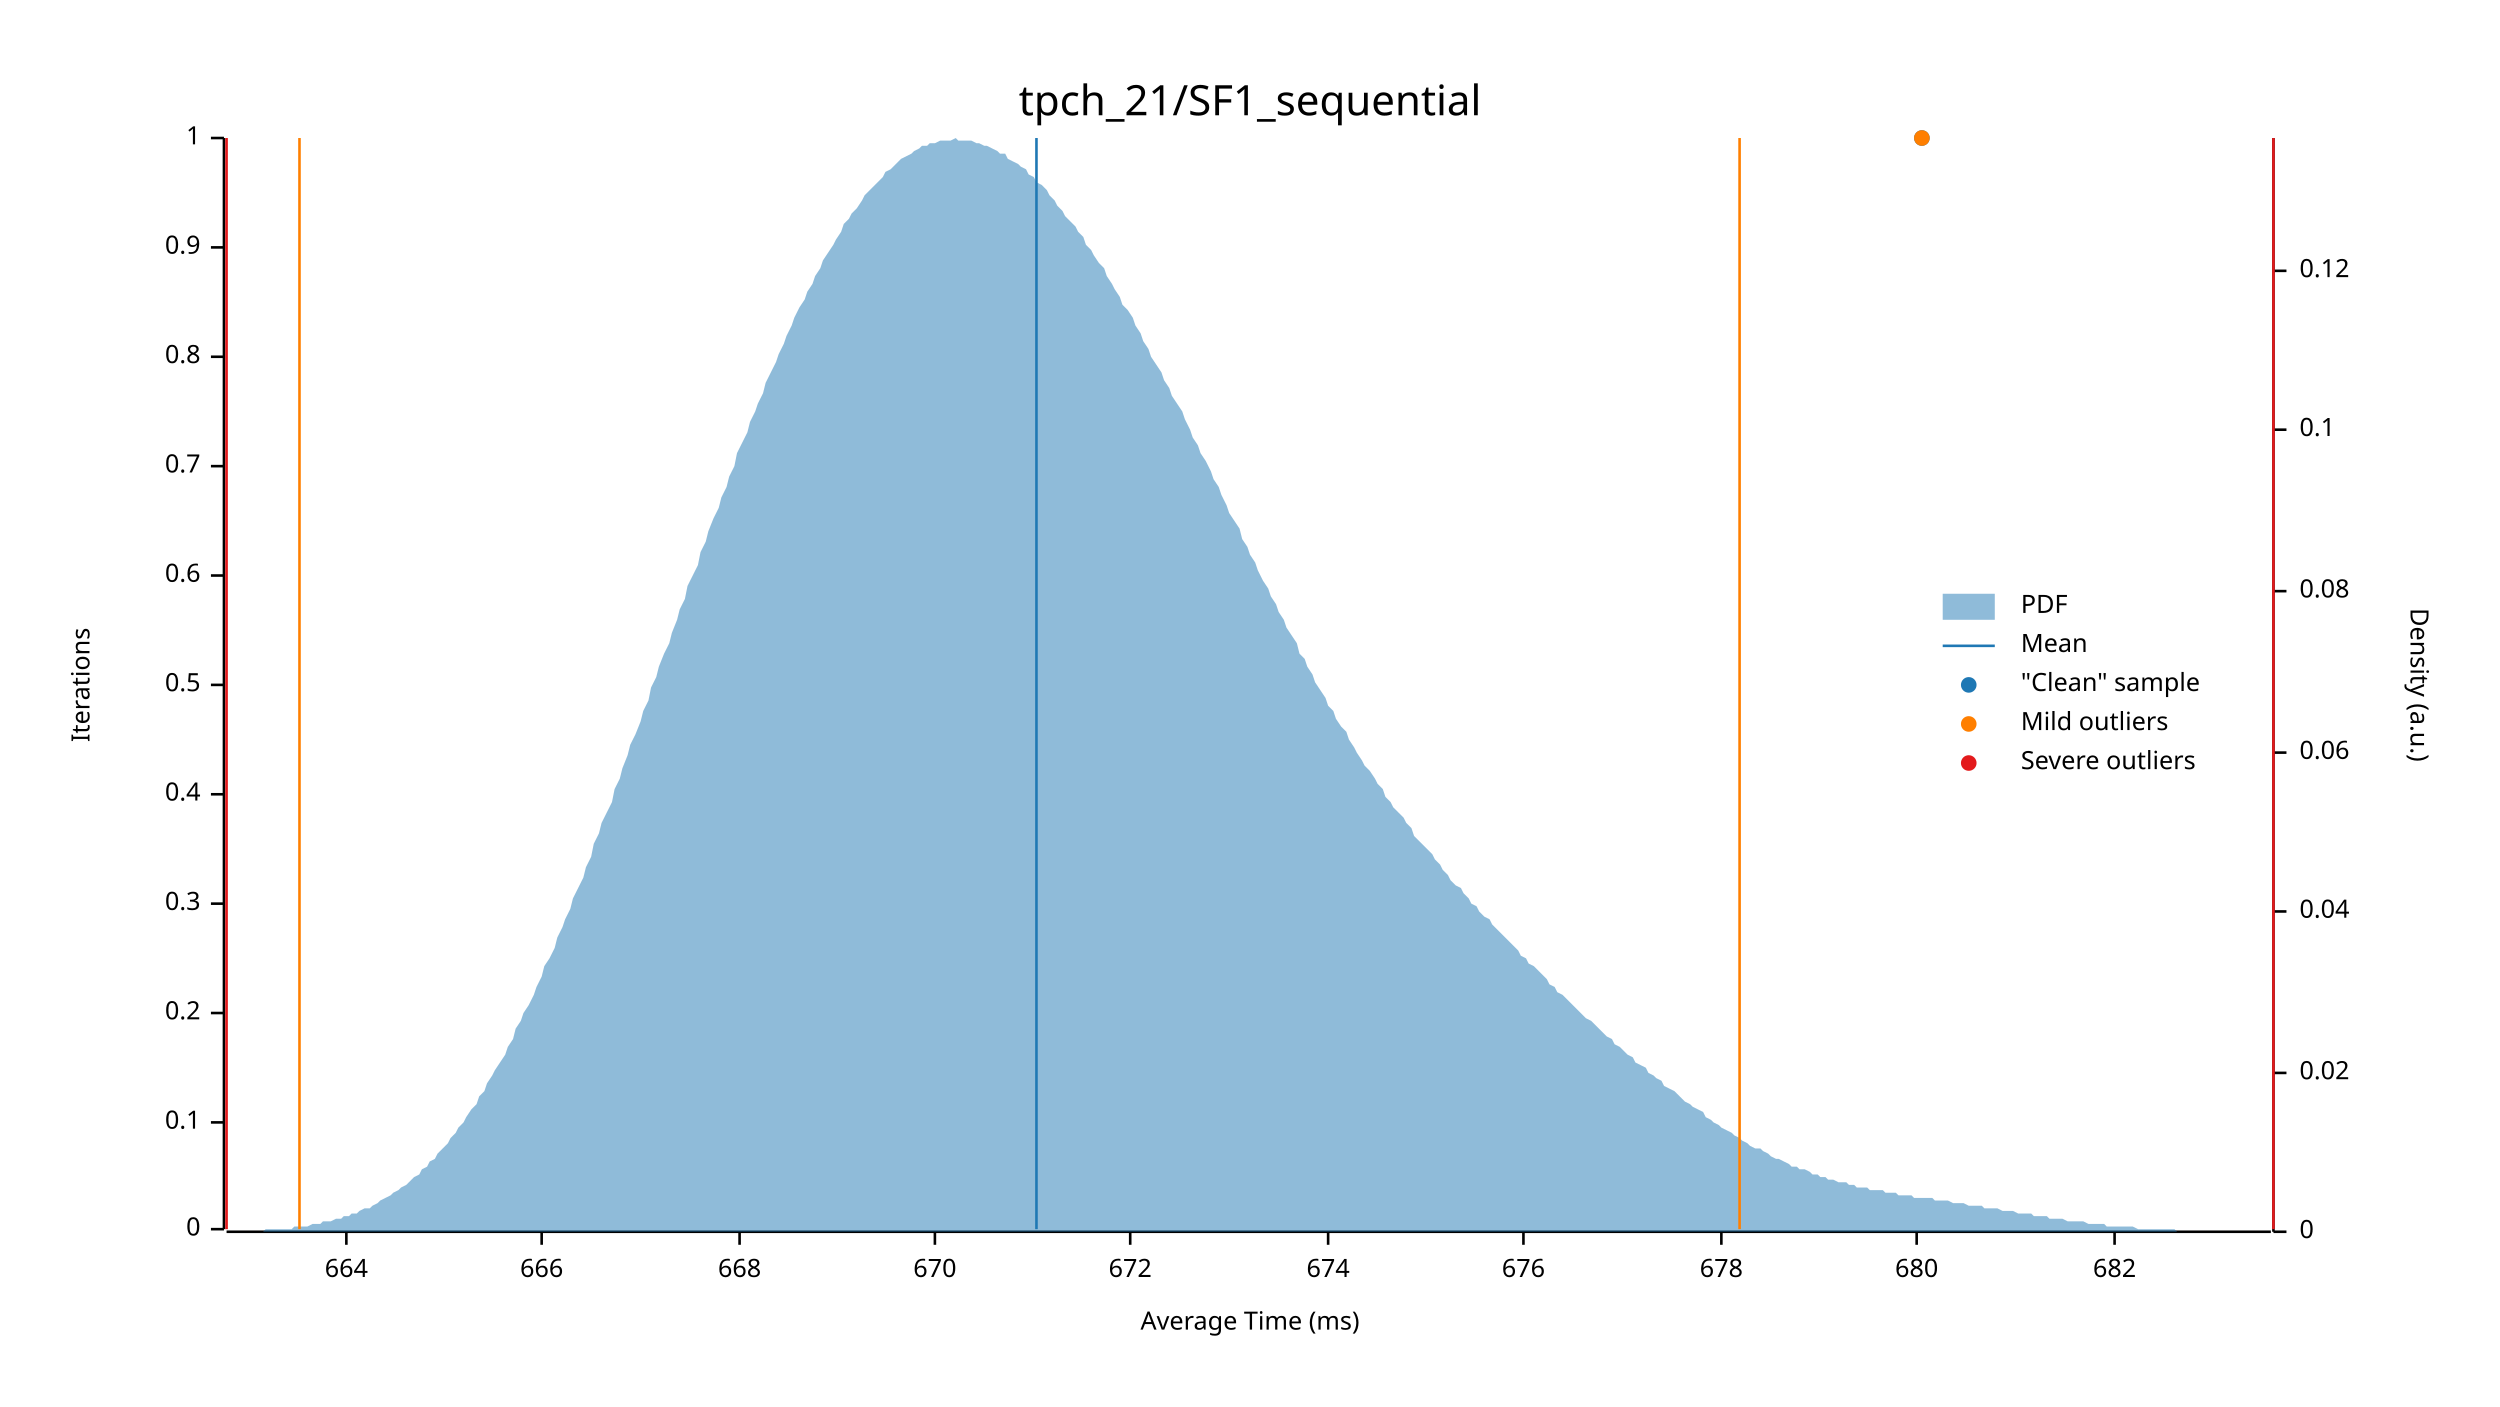
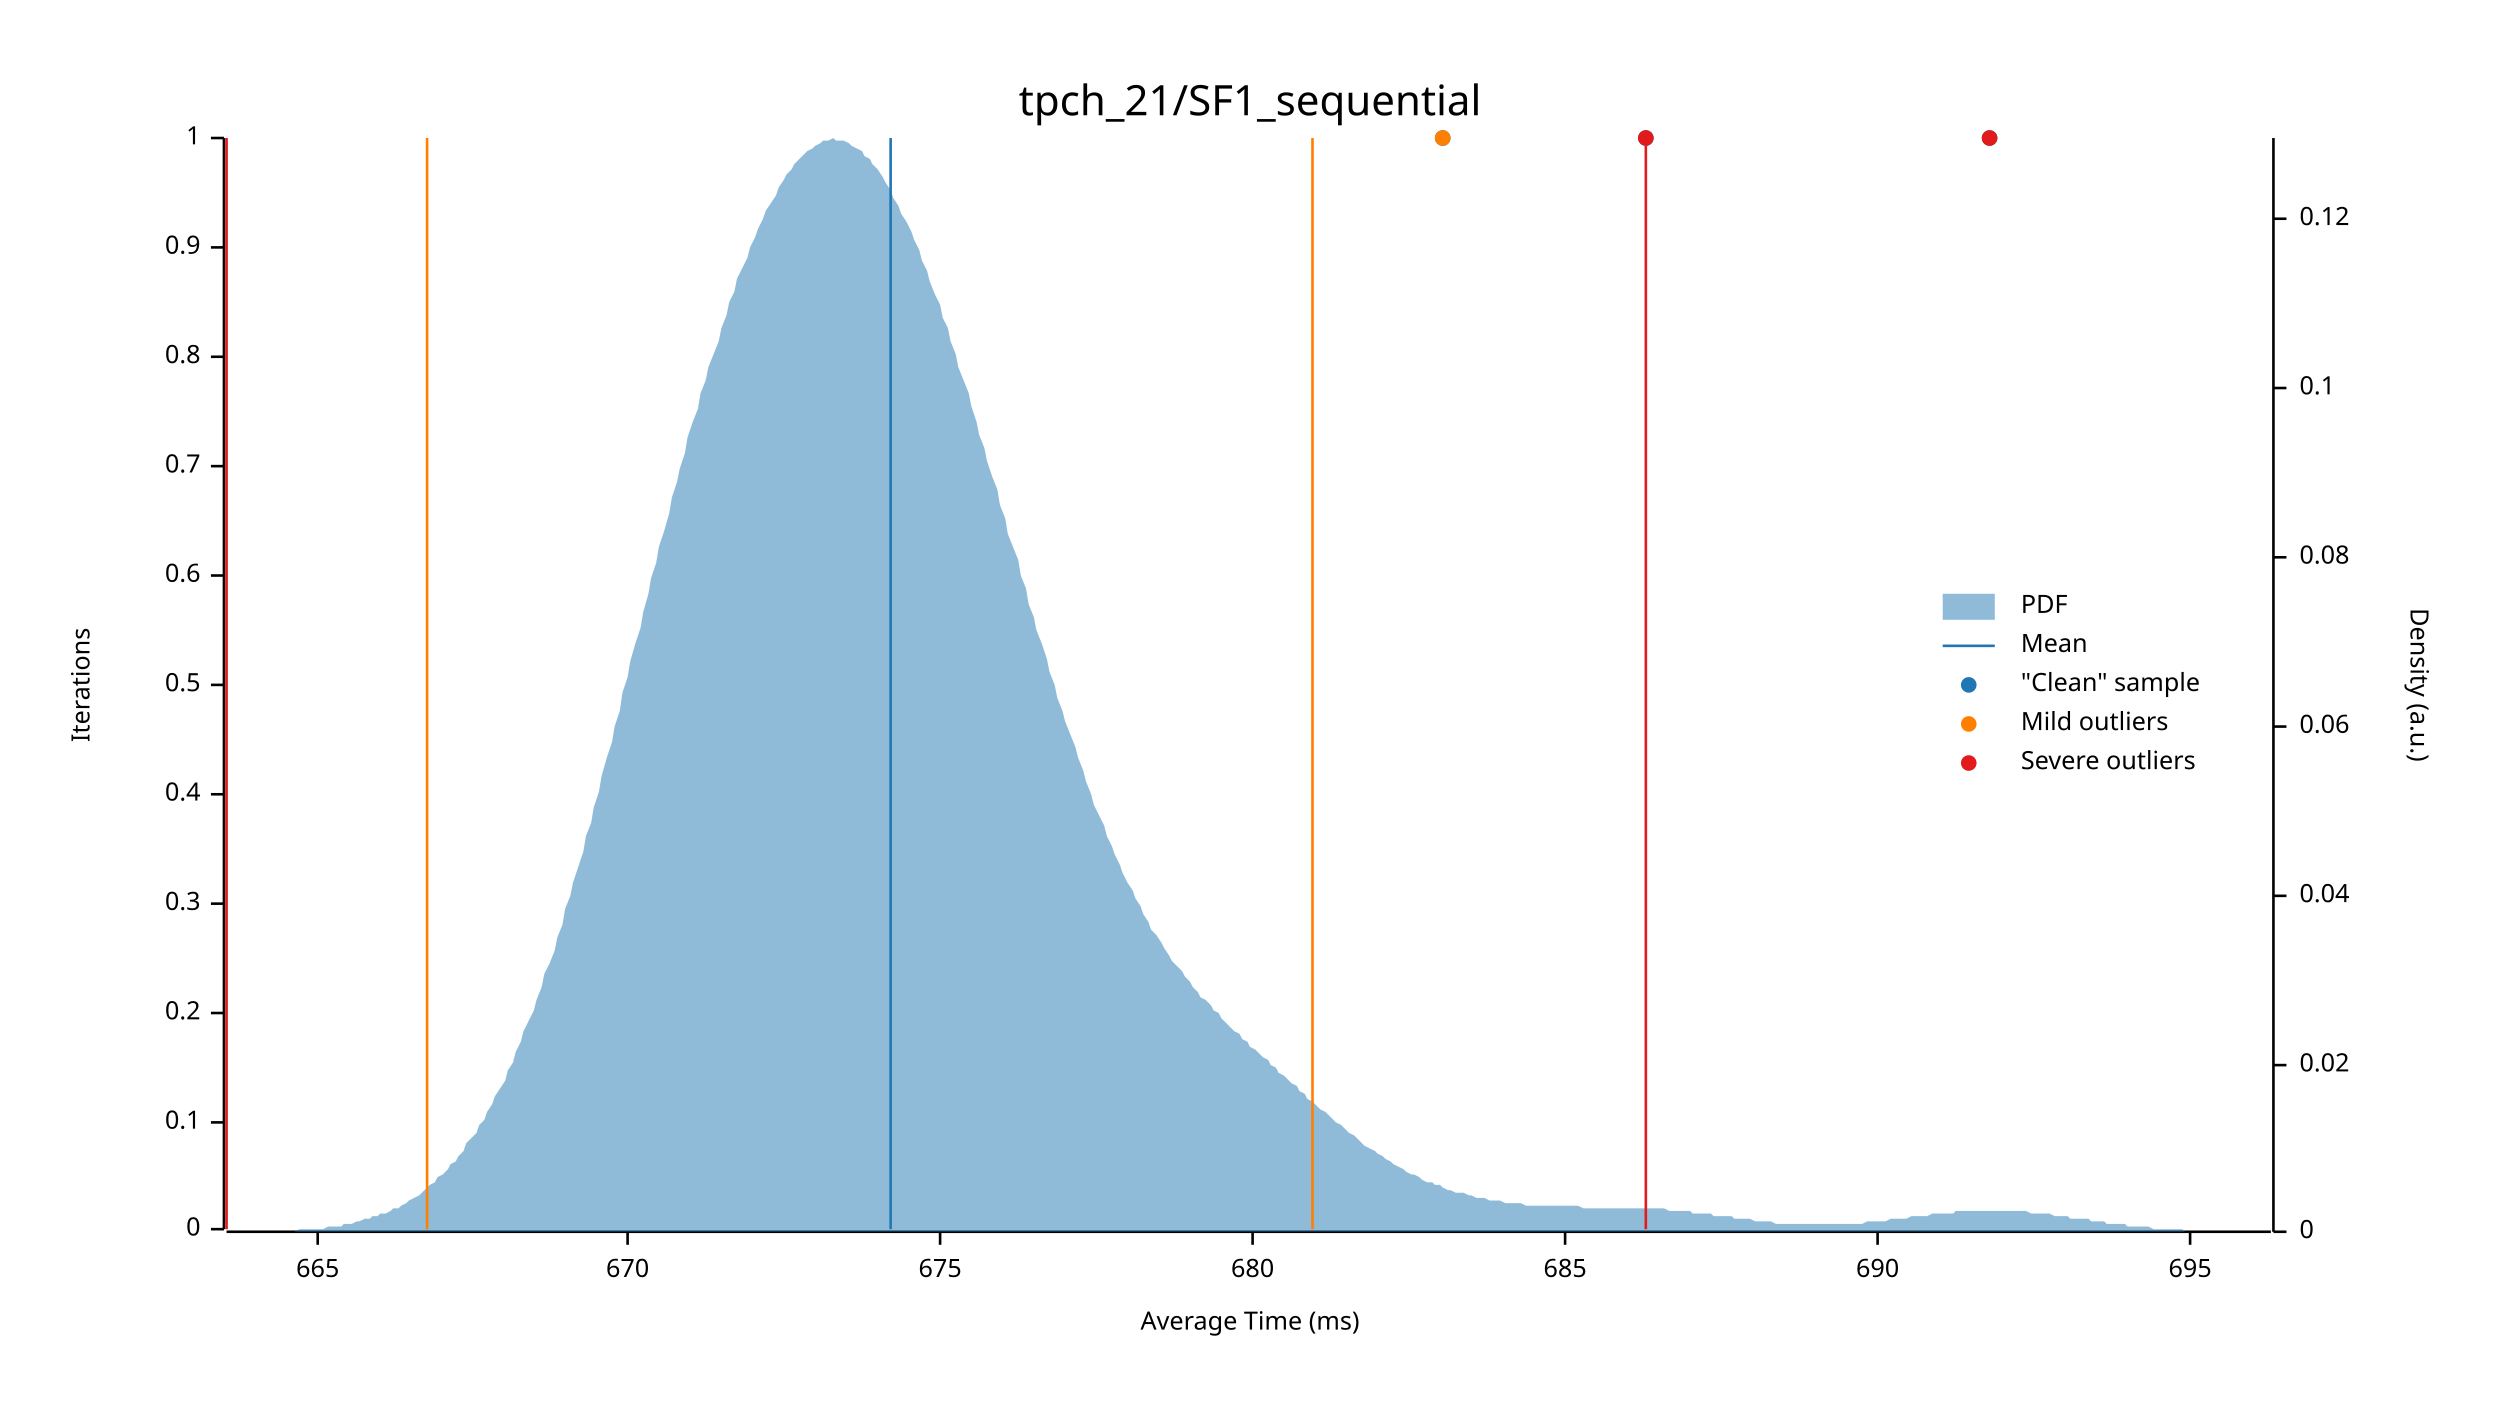
<svg xmlns="http://www.w3.org/2000/svg" width="960" height="540" viewBox="0 0 960 540">
  <text x="480" y="32" dy="0.76em" text-anchor="middle" font-family="sans-serif" font-size="16.129" opacity="1" fill="#000000">
tpch_21/SF1_sequential
</text>
  <text x="27" y="263" dy="0.76em" text-anchor="middle" font-family="sans-serif" font-size="9.677" opacity="1" fill="#000000" transform="rotate(270, 27, 263)">
Iterations
</text>
  <text x="480" y="513" dy="-0.5ex" text-anchor="middle" font-family="sans-serif" font-size="9.677" opacity="1" fill="#000000">
Average Time (ms)
</text>
  <polyline fill="none" opacity="1" stroke="#000000" stroke-width="1" points="86,53 86,472 " />
  <text x="77" y="472" dy="0.5ex" text-anchor="end" font-family="sans-serif" font-size="9.677" opacity="1" fill="#000000">
0
</text>
  <polyline fill="none" opacity="1" stroke="#000000" stroke-width="1" points="81,472 86,472 " />
  <text x="77" y="431" dy="0.5ex" text-anchor="end" font-family="sans-serif" font-size="9.677" opacity="1" fill="#000000">
0.1
</text>
  <polyline fill="none" opacity="1" stroke="#000000" stroke-width="1" points="81,431 86,431 " />
  <text x="77" y="389" dy="0.5ex" text-anchor="end" font-family="sans-serif" font-size="9.677" opacity="1" fill="#000000">
0.2
</text>
  <polyline fill="none" opacity="1" stroke="#000000" stroke-width="1" points="81,389 86,389 " />
  <text x="77" y="347" dy="0.5ex" text-anchor="end" font-family="sans-serif" font-size="9.677" opacity="1" fill="#000000">
0.3
</text>
  <polyline fill="none" opacity="1" stroke="#000000" stroke-width="1" points="81,347 86,347 " />
  <text x="77" y="305" dy="0.5ex" text-anchor="end" font-family="sans-serif" font-size="9.677" opacity="1" fill="#000000">
0.4
</text>
  <polyline fill="none" opacity="1" stroke="#000000" stroke-width="1" points="81,305 86,305 " />
  <text x="77" y="263" dy="0.5ex" text-anchor="end" font-family="sans-serif" font-size="9.677" opacity="1" fill="#000000">
0.5
</text>
  <polyline fill="none" opacity="1" stroke="#000000" stroke-width="1" points="81,263 86,263 " />
  <text x="77" y="221" dy="0.5ex" text-anchor="end" font-family="sans-serif" font-size="9.677" opacity="1" fill="#000000">
0.6
</text>
  <polyline fill="none" opacity="1" stroke="#000000" stroke-width="1" points="81,221 86,221 " />
  <text x="77" y="179" dy="0.5ex" text-anchor="end" font-family="sans-serif" font-size="9.677" opacity="1" fill="#000000">
0.7
</text>
  <polyline fill="none" opacity="1" stroke="#000000" stroke-width="1" points="81,179 86,179 " />
  <text x="77" y="137" dy="0.5ex" text-anchor="end" font-family="sans-serif" font-size="9.677" opacity="1" fill="#000000">
0.8
</text>
  <polyline fill="none" opacity="1" stroke="#000000" stroke-width="1" points="81,137 86,137 " />
  <text x="77" y="95" dy="0.5ex" text-anchor="end" font-family="sans-serif" font-size="9.677" opacity="1" fill="#000000">
0.9
</text>
  <polyline fill="none" opacity="1" stroke="#000000" stroke-width="1" points="81,95 86,95 " />
  <text x="77" y="53" dy="0.5ex" text-anchor="end" font-family="sans-serif" font-size="9.677" opacity="1" fill="#000000">
1
</text>
  <polyline fill="none" opacity="1" stroke="#000000" stroke-width="1" points="81,53 86,53 " />
  <polyline fill="none" opacity="1" stroke="#000000" stroke-width="1" points="87,473 872,473 " />
-   <text x="133" y="483" dy="0.76em" text-anchor="middle" font-family="sans-serif" font-size="9.677" opacity="1" fill="#000000">
- 664
+   <text x="122" y="483" dy="0.76em" text-anchor="middle" font-family="sans-serif" font-size="9.677" opacity="1" fill="#000000">
+ 665
</text>
-   <polyline fill="none" opacity="1" stroke="#000000" stroke-width="1" points="133,473 133,478 " />
-   <text x="208" y="483" dy="0.76em" text-anchor="middle" font-family="sans-serif" font-size="9.677" opacity="1" fill="#000000">
- 666
- </text>
-   <polyline fill="none" opacity="1" stroke="#000000" stroke-width="1" points="208,473 208,478 " />
-   <text x="284" y="483" dy="0.76em" text-anchor="middle" font-family="sans-serif" font-size="9.677" opacity="1" fill="#000000">
- 668
- </text>
-   <polyline fill="none" opacity="1" stroke="#000000" stroke-width="1" points="284,473 284,478 " />
-   <text x="359" y="483" dy="0.76em" text-anchor="middle" font-family="sans-serif" font-size="9.677" opacity="1" fill="#000000">
+   <polyline fill="none" opacity="1" stroke="#000000" stroke-width="1" points="122,473 122,478 " />
+   <text x="241" y="483" dy="0.76em" text-anchor="middle" font-family="sans-serif" font-size="9.677" opacity="1" fill="#000000">
670
</text>
-   <polyline fill="none" opacity="1" stroke="#000000" stroke-width="1" points="359,473 359,478 " />
-   <text x="434" y="483" dy="0.76em" text-anchor="middle" font-family="sans-serif" font-size="9.677" opacity="1" fill="#000000">
- 672
+   <polyline fill="none" opacity="1" stroke="#000000" stroke-width="1" points="241,473 241,478 " />
+   <text x="361" y="483" dy="0.76em" text-anchor="middle" font-family="sans-serif" font-size="9.677" opacity="1" fill="#000000">
+ 675
</text>
-   <polyline fill="none" opacity="1" stroke="#000000" stroke-width="1" points="434,473 434,478 " />
-   <text x="510" y="483" dy="0.76em" text-anchor="middle" font-family="sans-serif" font-size="9.677" opacity="1" fill="#000000">
- 674
- </text>
-   <polyline fill="none" opacity="1" stroke="#000000" stroke-width="1" points="510,473 510,478 " />
-   <text x="585" y="483" dy="0.76em" text-anchor="middle" font-family="sans-serif" font-size="9.677" opacity="1" fill="#000000">
- 676
- </text>
-   <polyline fill="none" opacity="1" stroke="#000000" stroke-width="1" points="585,473 585,478 " />
-   <text x="661" y="483" dy="0.76em" text-anchor="middle" font-family="sans-serif" font-size="9.677" opacity="1" fill="#000000">
- 678
- </text>
-   <polyline fill="none" opacity="1" stroke="#000000" stroke-width="1" points="661,473 661,478 " />
-   <text x="736" y="483" dy="0.76em" text-anchor="middle" font-family="sans-serif" font-size="9.677" opacity="1" fill="#000000">
+   <polyline fill="none" opacity="1" stroke="#000000" stroke-width="1" points="361,473 361,478 " />
+   <text x="481" y="483" dy="0.76em" text-anchor="middle" font-family="sans-serif" font-size="9.677" opacity="1" fill="#000000">
680
</text>
-   <polyline fill="none" opacity="1" stroke="#000000" stroke-width="1" points="736,473 736,478 " />
-   <text x="812" y="483" dy="0.76em" text-anchor="middle" font-family="sans-serif" font-size="9.677" opacity="1" fill="#000000">
- 682
+   <polyline fill="none" opacity="1" stroke="#000000" stroke-width="1" points="481,473 481,478 " />
+   <text x="601" y="483" dy="0.76em" text-anchor="middle" font-family="sans-serif" font-size="9.677" opacity="1" fill="#000000">
+ 685
</text>
-   <polyline fill="none" opacity="1" stroke="#000000" stroke-width="1" points="812,473 812,478 " />
+   <polyline fill="none" opacity="1" stroke="#000000" stroke-width="1" points="601,473 601,478 " />
+   <text x="721" y="483" dy="0.76em" text-anchor="middle" font-family="sans-serif" font-size="9.677" opacity="1" fill="#000000">
+ 690
+ </text>
+   <polyline fill="none" opacity="1" stroke="#000000" stroke-width="1" points="721,473 721,478 " />
+   <text x="841" y="483" dy="0.76em" text-anchor="middle" font-family="sans-serif" font-size="9.677" opacity="1" fill="#000000">
+ 695
+ </text>
+   <polyline fill="none" opacity="1" stroke="#000000" stroke-width="1" points="841,473 841,478 " />
  <text x="933" y="263" dy="0.76em" text-anchor="middle" font-family="sans-serif" font-size="9.677" opacity="1" fill="#000000" transform="rotate(90, 933, 263)">
Density (a.u.)
</text>
  <polyline fill="none" opacity="1" stroke="#000000" stroke-width="1" points="873,53 873,473 " />
  <text x="883" y="473" dy="0.5ex" text-anchor="start" font-family="sans-serif" font-size="9.677" opacity="1" fill="#000000">
0
</text>
  <polyline fill="none" opacity="1" stroke="#000000" stroke-width="1" points="873,473 878,473 " />
-   <text x="883" y="412" dy="0.5ex" text-anchor="start" font-family="sans-serif" font-size="9.677" opacity="1" fill="#000000">
+   <text x="883" y="409" dy="0.5ex" text-anchor="start" font-family="sans-serif" font-size="9.677" opacity="1" fill="#000000">
0.02
</text>
-   <polyline fill="none" opacity="1" stroke="#000000" stroke-width="1" points="873,412 878,412 " />
-   <text x="883" y="350" dy="0.5ex" text-anchor="start" font-family="sans-serif" font-size="9.677" opacity="1" fill="#000000">
+   <polyline fill="none" opacity="1" stroke="#000000" stroke-width="1" points="873,409 878,409 " />
+   <text x="883" y="344" dy="0.5ex" text-anchor="start" font-family="sans-serif" font-size="9.677" opacity="1" fill="#000000">
0.04
</text>
-   <polyline fill="none" opacity="1" stroke="#000000" stroke-width="1" points="873,350 878,350 " />
-   <text x="883" y="289" dy="0.5ex" text-anchor="start" font-family="sans-serif" font-size="9.677" opacity="1" fill="#000000">
+   <polyline fill="none" opacity="1" stroke="#000000" stroke-width="1" points="873,344 878,344 " />
+   <text x="883" y="279" dy="0.5ex" text-anchor="start" font-family="sans-serif" font-size="9.677" opacity="1" fill="#000000">
0.06
</text>
-   <polyline fill="none" opacity="1" stroke="#000000" stroke-width="1" points="873,289 878,289 " />
-   <text x="883" y="227" dy="0.5ex" text-anchor="start" font-family="sans-serif" font-size="9.677" opacity="1" fill="#000000">
+   <polyline fill="none" opacity="1" stroke="#000000" stroke-width="1" points="873,279 878,279 " />
+   <text x="883" y="214" dy="0.5ex" text-anchor="start" font-family="sans-serif" font-size="9.677" opacity="1" fill="#000000">
0.08
</text>
-   <polyline fill="none" opacity="1" stroke="#000000" stroke-width="1" points="873,227 878,227 " />
-   <text x="883" y="165" dy="0.5ex" text-anchor="start" font-family="sans-serif" font-size="9.677" opacity="1" fill="#000000">
+   <polyline fill="none" opacity="1" stroke="#000000" stroke-width="1" points="873,214 878,214 " />
+   <text x="883" y="149" dy="0.5ex" text-anchor="start" font-family="sans-serif" font-size="9.677" opacity="1" fill="#000000">
0.1
</text>
-   <polyline fill="none" opacity="1" stroke="#000000" stroke-width="1" points="873,165 878,165 " />
-   <text x="883" y="104" dy="0.5ex" text-anchor="start" font-family="sans-serif" font-size="9.677" opacity="1" fill="#000000">
+   <polyline fill="none" opacity="1" stroke="#000000" stroke-width="1" points="873,149 878,149 " />
+   <text x="883" y="84" dy="0.5ex" text-anchor="start" font-family="sans-serif" font-size="9.677" opacity="1" fill="#000000">
0.12
</text>
-   <polyline fill="none" opacity="1" stroke="#000000" stroke-width="1" points="873,104 878,104 " />
-   <polygon opacity="0.5" fill="#1F78B4" points="87,473 88,473 90,473 91,473 93,473 94,473 96,473 98,473 99,473 101,473 102,472 104,472 105,472 107,472 109,472 110,472 112,472 113,471 115,471 116,471 118,471 120,470 121,470 123,470 124,469 126,469 127,469 129,468 131,468 132,467 134,467 135,466 137,466 138,465 140,464 142,464 143,463 145,462 146,461 148,460 150,459 151,458 153,457 154,456 156,455 157,454 159,452 161,451 162,449 164,448 165,446 167,445 168,443 170,441 172,439 173,437 175,435 176,433 178,431 179,429 181,426 183,424 184,421 186,419 187,416 189,413 190,411 192,408 194,405 195,402 197,399 198,395 200,392 201,389 203,386 205,382 206,379 208,375 209,371 211,368 213,364 214,360 216,356 217,353 219,349 220,345 222,341 224,337 225,333 227,329 228,324 230,320 231,316 233,312 235,308 236,303 238,299 239,295 241,290 242,286 244,282 246,277 247,273 249,269 250,264 252,260 253,256 255,251 257,247 258,243 260,238 261,234 263,230 264,225 266,221 268,217 269,212 271,208 272,204 274,199 276,195 277,191 279,187 280,183 282,179 283,174 285,170 287,166 288,162 290,158 291,155 293,151 294,147 296,143 298,139 299,136 301,132 302,129 304,125 305,122 307,118 309,115 310,112 312,109 313,106 315,103 316,100 318,97 320,94 321,92 323,89 324,86 326,84 327,82 329,80 331,77 332,75 334,73 335,72 337,70 339,68 340,66 342,65 343,64 345,62 346,61 348,60 350,59 351,58 353,57 354,56 356,56 357,55 359,55 361,54 362,54 364,54 365,54 367,53 368,54 370,54 372,54 373,54 375,55 376,55 378,56 379,56 381,57 383,58 384,59 386,59 387,61 389,62 391,63 392,64 394,65 395,67 397,68 398,70 400,71 402,73 403,75 405,77 406,79 408,81 409,83 411,85 413,87 414,89 416,91 417,94 419,96 420,98 422,101 424,103 425,106 427,109 428,111 430,114 431,117 433,119 435,122 436,125 438,128 439,131 441,134 442,137 444,140 446,143 447,146 449,149 450,152 452,155 454,158 455,161 457,165 458,168 460,171 461,174 463,177 465,181 466,184 468,187 469,190 471,194 472,197 474,200 476,203 477,207 479,210 480,213 482,216 483,219 485,223 487,226 488,229 490,232 491,235 493,238 494,241 496,244 498,247 499,251 501,253 502,256 504,259 505,262 507,265 509,268 510,271 512,273 513,276 515,279 517,281 518,284 520,287 521,289 523,292 524,294 526,296 528,299 529,301 531,303 532,306 534,308 535,310 537,312 539,314 540,316 542,318 543,321 545,323 546,324 548,326 550,328 551,330 553,332 554,334 556,336 557,338 559,340 561,341 562,343 564,345 565,347 567,348 568,350 570,352 572,353 573,355 575,357 576,358 578,360 580,362 581,363 583,365 584,367 586,368 587,370 589,371 591,373 592,374 594,376 595,378 597,379 598,381 600,382 602,384 603,385 605,387 606,388 608,390 609,391 611,392 613,394 614,395 616,397 617,398 619,399 620,401 622,402 624,404 625,405 627,406 628,408 630,409 632,410 633,412 635,413 636,414 638,415 639,417 641,418 643,419 644,420 646,422 647,423 649,424 650,425 652,426 654,427 655,429 657,430 658,431 660,432 661,433 663,434 665,435 666,436 668,437 669,438 671,439 672,440 674,441 676,441 677,442 679,443 680,444 682,445 683,445 685,446 687,447 688,448 690,448 691,449 693,449 695,450 696,451 698,451 699,452 701,452 702,453 704,453 706,454 707,454 709,454 710,455 712,455 713,456 715,456 717,456 718,457 720,457 721,457 723,457 724,458 726,458 728,458 729,459 731,459 732,459 734,459 735,460 737,460 739,460 740,460 742,460 743,461 745,461 746,461 748,461 750,462 751,462 753,462 754,462 756,463 758,463 759,463 761,463 762,464 764,464 765,464 767,464 769,465 770,465 772,465 773,465 775,466 776,466 778,466 780,466 781,467 783,467 784,467 786,467 787,468 789,468 791,468 792,468 794,469 795,469 797,469 798,469 800,469 802,470 803,470 805,470 806,470 808,470 809,471 811,471 813,471 814,471 816,471 817,471 819,471 821,472 822,472 824,472 825,472 827,472 828,472 830,472 832,472 833,472 835,472 836,473 838,473 839,473 841,473 843,473 844,473 846,473 847,473 849,473 850,473 852,473 854,473 855,473 857,473 858,473 860,473 861,473 863,473 865,473 866,473 868,473 869,473 871,473 873,473 873,473 87,473 " />
-   <polyline fill="none" opacity="1" stroke="#1F78B4" stroke-width="1" points="398,472 398,53 " />
-   <polyline fill="none" opacity="1" stroke="#FF7F00" stroke-width="1" points="115,472 115,53 " />
-   <polyline fill="none" opacity="1" stroke="#FF7F00" stroke-width="1" points="668,472 668,53 " />
+   <polyline fill="none" opacity="1" stroke="#000000" stroke-width="1" points="873,84 878,84 " />
+   <polygon opacity="0.5" fill="#1F78B4" points="87,473 88,473 90,473 91,473 93,473 94,473 96,473 98,473 99,473 101,473 102,473 104,473 105,473 107,473 109,473 110,473 112,473 113,473 115,472 116,472 118,472 120,472 121,472 123,472 124,472 126,471 127,471 129,471 131,471 132,470 134,470 135,470 137,469 138,469 140,468 142,468 143,467 145,467 146,466 148,466 150,465 151,464 153,464 154,463 156,462 157,461 159,460 161,459 162,458 164,456 165,455 167,454 168,452 170,451 172,449 173,447 175,446 176,444 178,442 179,439 181,437 183,435 184,432 186,430 187,427 189,424 190,421 192,418 194,415 195,411 197,408 198,404 200,400 201,396 203,392 205,388 206,384 208,379 209,374 211,370 213,365 214,360 216,355 217,349 219,344 220,339 222,333 224,327 225,321 227,316 228,310 230,304 231,298 233,291 235,285 236,279 238,273 239,266 241,260 242,254 244,247 246,241 247,235 249,228 250,222 252,216 253,210 255,204 257,197 258,191 260,185 261,180 263,174 264,168 266,162 268,157 269,151 271,146 272,141 274,136 276,131 277,126 279,121 280,116 282,112 283,107 285,103 287,99 288,95 290,91 291,88 293,84 294,81 296,78 298,75 299,72 301,69 302,67 304,65 305,63 307,61 309,59 310,58 312,57 313,56 315,55 316,54 318,54 320,53 321,54 323,54 324,54 326,55 327,56 329,57 331,58 332,60 334,61 335,63 337,65 339,68 340,70 342,73 343,76 345,79 346,82 348,85 350,89 351,92 353,96 354,100 356,104 357,108 359,113 361,117 362,122 364,126 365,131 367,136 368,141 370,146 372,151 373,156 375,162 376,167 378,172 379,177 381,183 383,188 384,194 386,199 387,205 389,210 391,215 392,221 394,226 395,232 397,237 398,242 400,247 402,253 403,258 405,263 406,268 408,273 409,277 411,282 413,287 414,291 416,296 417,300 419,305 420,309 422,313 424,317 425,321 427,325 428,328 430,332 431,335 433,339 435,342 436,345 438,348 439,351 441,354 442,357 444,359 446,362 447,364 449,367 450,369 452,371 454,373 455,375 457,377 458,379 460,381 461,383 463,384 465,386 466,388 468,389 469,391 471,393 472,394 474,396 476,397 477,399 479,400 480,402 482,403 483,404 485,406 487,407 488,409 490,410 491,412 493,413 494,414 496,416 498,417 499,419 501,420 502,422 504,423 505,424 507,426 509,427 510,428 512,430 513,431 515,432 517,434 518,435 520,436 521,437 523,439 524,440 526,441 528,442 529,443 531,444 532,445 534,446 535,447 537,448 539,449 540,450 542,451 543,451 545,452 546,453 548,454 550,454 551,455 553,455 554,456 556,457 557,457 559,458 561,458 562,458 564,459 565,459 567,460 568,460 570,460 572,461 573,461 575,461 576,461 578,462 580,462 581,462 583,462 584,462 586,463 587,463 589,463 591,463 592,463 594,463 595,463 597,463 598,463 600,463 602,463 603,463 605,463 606,463 608,464 609,464 611,464 613,464 614,464 616,464 617,464 619,464 620,464 622,464 624,464 625,464 627,464 628,464 630,464 632,464 633,464 635,464 636,464 638,464 639,464 641,465 643,465 644,465 646,465 647,465 649,465 650,466 652,466 654,466 655,466 657,466 658,467 660,467 661,467 663,467 665,467 666,468 668,468 669,468 671,468 672,468 674,469 676,469 677,469 679,469 680,469 682,470 683,470 685,470 687,470 688,470 690,470 691,470 693,470 695,470 696,470 698,470 699,470 701,470 702,470 704,470 706,470 707,470 709,470 710,470 712,470 713,470 715,470 717,469 718,469 720,469 721,469 723,469 724,469 726,468 728,468 729,468 731,468 732,468 734,467 735,467 737,467 739,467 740,467 742,466 743,466 745,466 746,466 748,466 750,466 751,465 753,465 754,465 756,465 758,465 759,465 761,465 762,465 764,465 765,465 767,465 769,465 770,465 772,465 773,465 775,465 776,465 778,465 780,466 781,466 783,466 784,466 786,466 787,466 789,467 791,467 792,467 794,467 795,468 797,468 798,468 800,468 802,468 803,469 805,469 806,469 808,469 809,470 811,470 813,470 814,470 816,470 817,471 819,471 821,471 822,471 824,471 825,471 827,472 828,472 830,472 832,472 833,472 835,472 836,472 838,472 839,473 841,473 843,473 844,473 846,473 847,473 849,473 850,473 852,473 854,473 855,473 857,473 858,473 860,473 861,473 863,473 865,473 866,473 868,473 869,473 871,473 873,473 873,473 87,473 " />
+   <polyline fill="none" opacity="1" stroke="#1F78B4" stroke-width="1" points="342,472 342,53 " />
+   <polyline fill="none" opacity="1" stroke="#FF7F00" stroke-width="1" points="164,472 164,53 " />
+   <polyline fill="none" opacity="1" stroke="#FF7F00" stroke-width="1" points="504,472 504,53 " />
  <polyline fill="none" opacity="1" stroke="#E31A1C" stroke-width="1" points="87,472 87,53 " />
-   <polyline fill="none" opacity="1" stroke="#E31A1C" stroke-width="1" points="873,472 873,53 " />
-   <circle cx="738" cy="53" r="3" opacity="1" fill="#1F78B4" stroke="none" stroke-width="1" />
-   <circle cx="738" cy="53" r="3" opacity="1" fill="#FF7F00" stroke="none" stroke-width="1" />
+   <polyline fill="none" opacity="1" stroke="#E31A1C" stroke-width="1" points="632,472 632,53 " />
+   <circle cx="632" cy="53" r="3" opacity="1" fill="#1F78B4" stroke="none" stroke-width="1" />
+   <circle cx="764" cy="53" r="3" opacity="1" fill="#1F78B4" stroke="none" stroke-width="1" />
+   <circle cx="554" cy="53" r="3" opacity="1" fill="#1F78B4" stroke="none" stroke-width="1" />
+   <circle cx="554" cy="53" r="3" opacity="1" fill="#FF7F00" stroke="none" stroke-width="1" />
+   <circle cx="632" cy="53" r="3" opacity="1" fill="#E31A1C" stroke="none" stroke-width="1" />
+   <circle cx="764" cy="53" r="3" opacity="1" fill="#E31A1C" stroke="none" stroke-width="1" />
  <text x="776" y="228" dy="0.76em" text-anchor="start" font-family="sans-serif" font-size="9.677" opacity="1" fill="#000000">
PDF
</text>
  <text x="776" y="243" dy="0.76em" text-anchor="start" font-family="sans-serif" font-size="9.677" opacity="1" fill="#000000">
Mean
</text>
  <text x="776" y="258" dy="0.76em" text-anchor="start" font-family="sans-serif" font-size="9.677" opacity="1" fill="#000000">
"Clean" sample
</text>
  <text x="776" y="273" dy="0.76em" text-anchor="start" font-family="sans-serif" font-size="9.677" opacity="1" fill="#000000">
Mild outliers
</text>
  <text x="776" y="288" dy="0.76em" text-anchor="start" font-family="sans-serif" font-size="9.677" opacity="1" fill="#000000">
Severe outliers
</text>
  <rect x="746" y="228" width="20" height="10" opacity="0.5" fill="#1F78B4" stroke="none" />
  <polyline fill="none" opacity="1" stroke="#1F78B4" stroke-width="1" points="746,248 766,248 " />
  <circle cx="756" cy="263" r="3" opacity="1" fill="#1F78B4" stroke="none" stroke-width="1" />
  <circle cx="756" cy="278" r="3" opacity="1" fill="#FF7F00" stroke="none" stroke-width="1" />
  <circle cx="756" cy="293" r="3" opacity="1" fill="#E31A1C" stroke="none" stroke-width="1" />
</svg>
